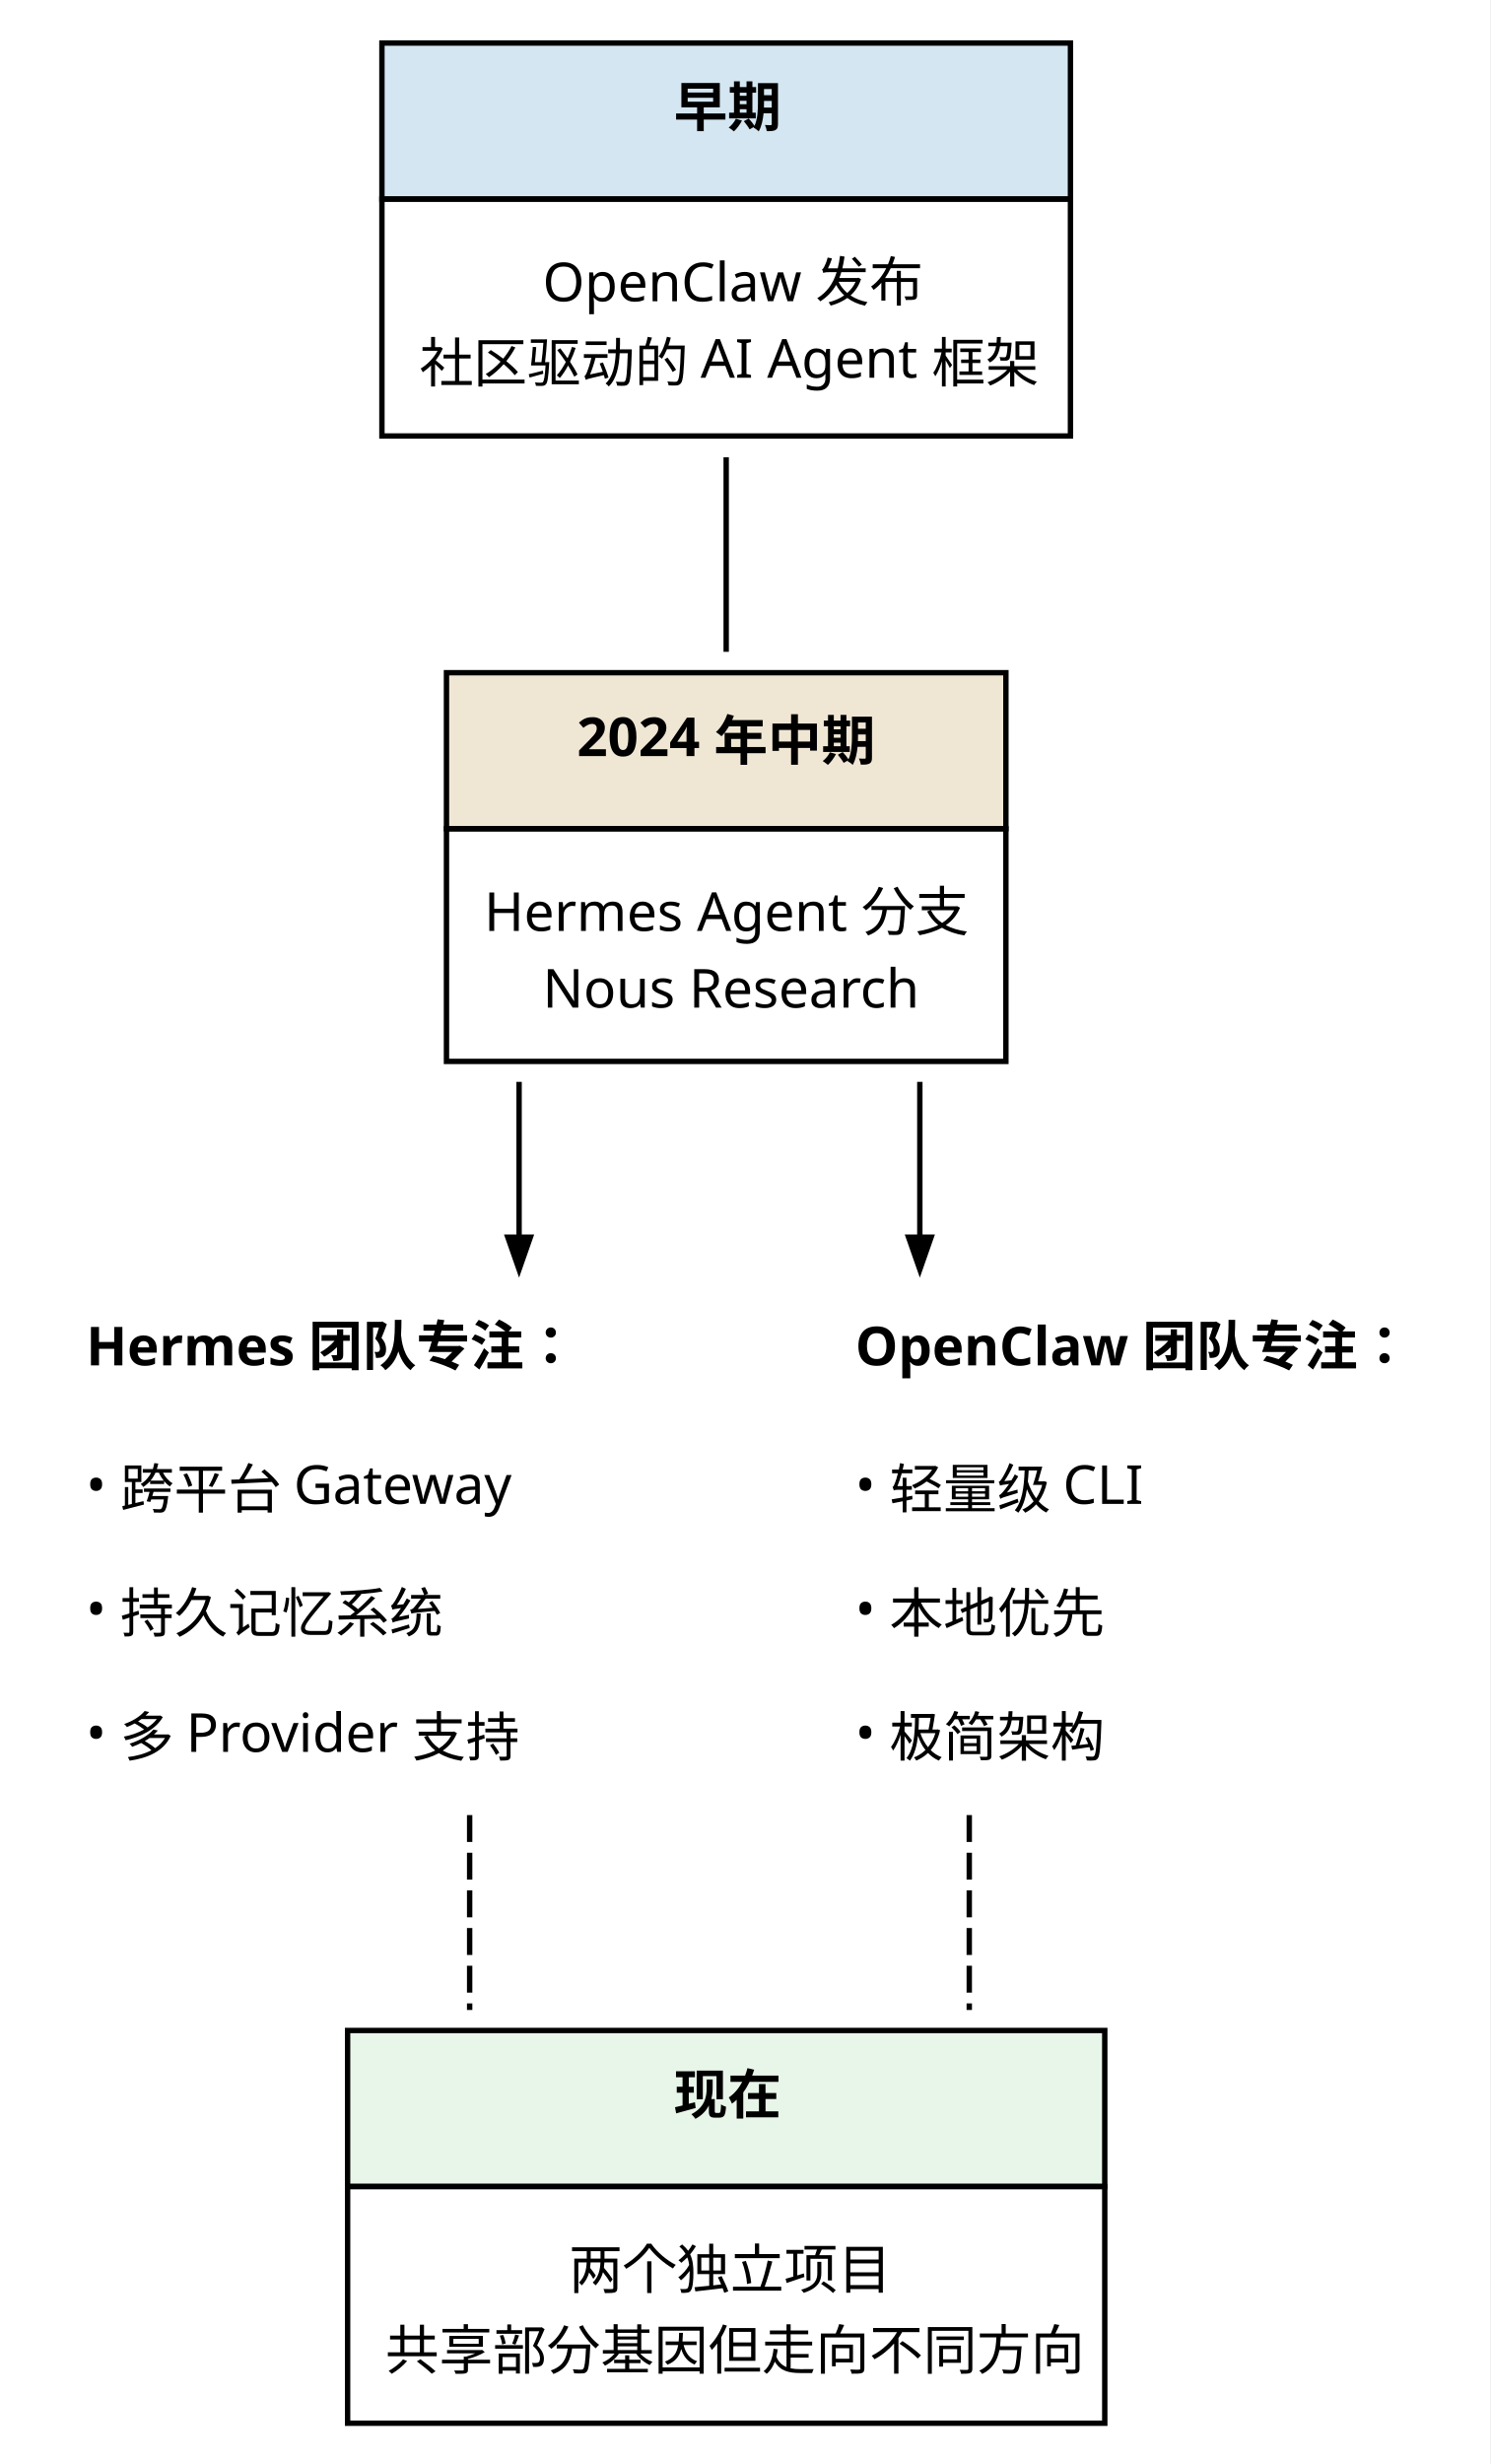
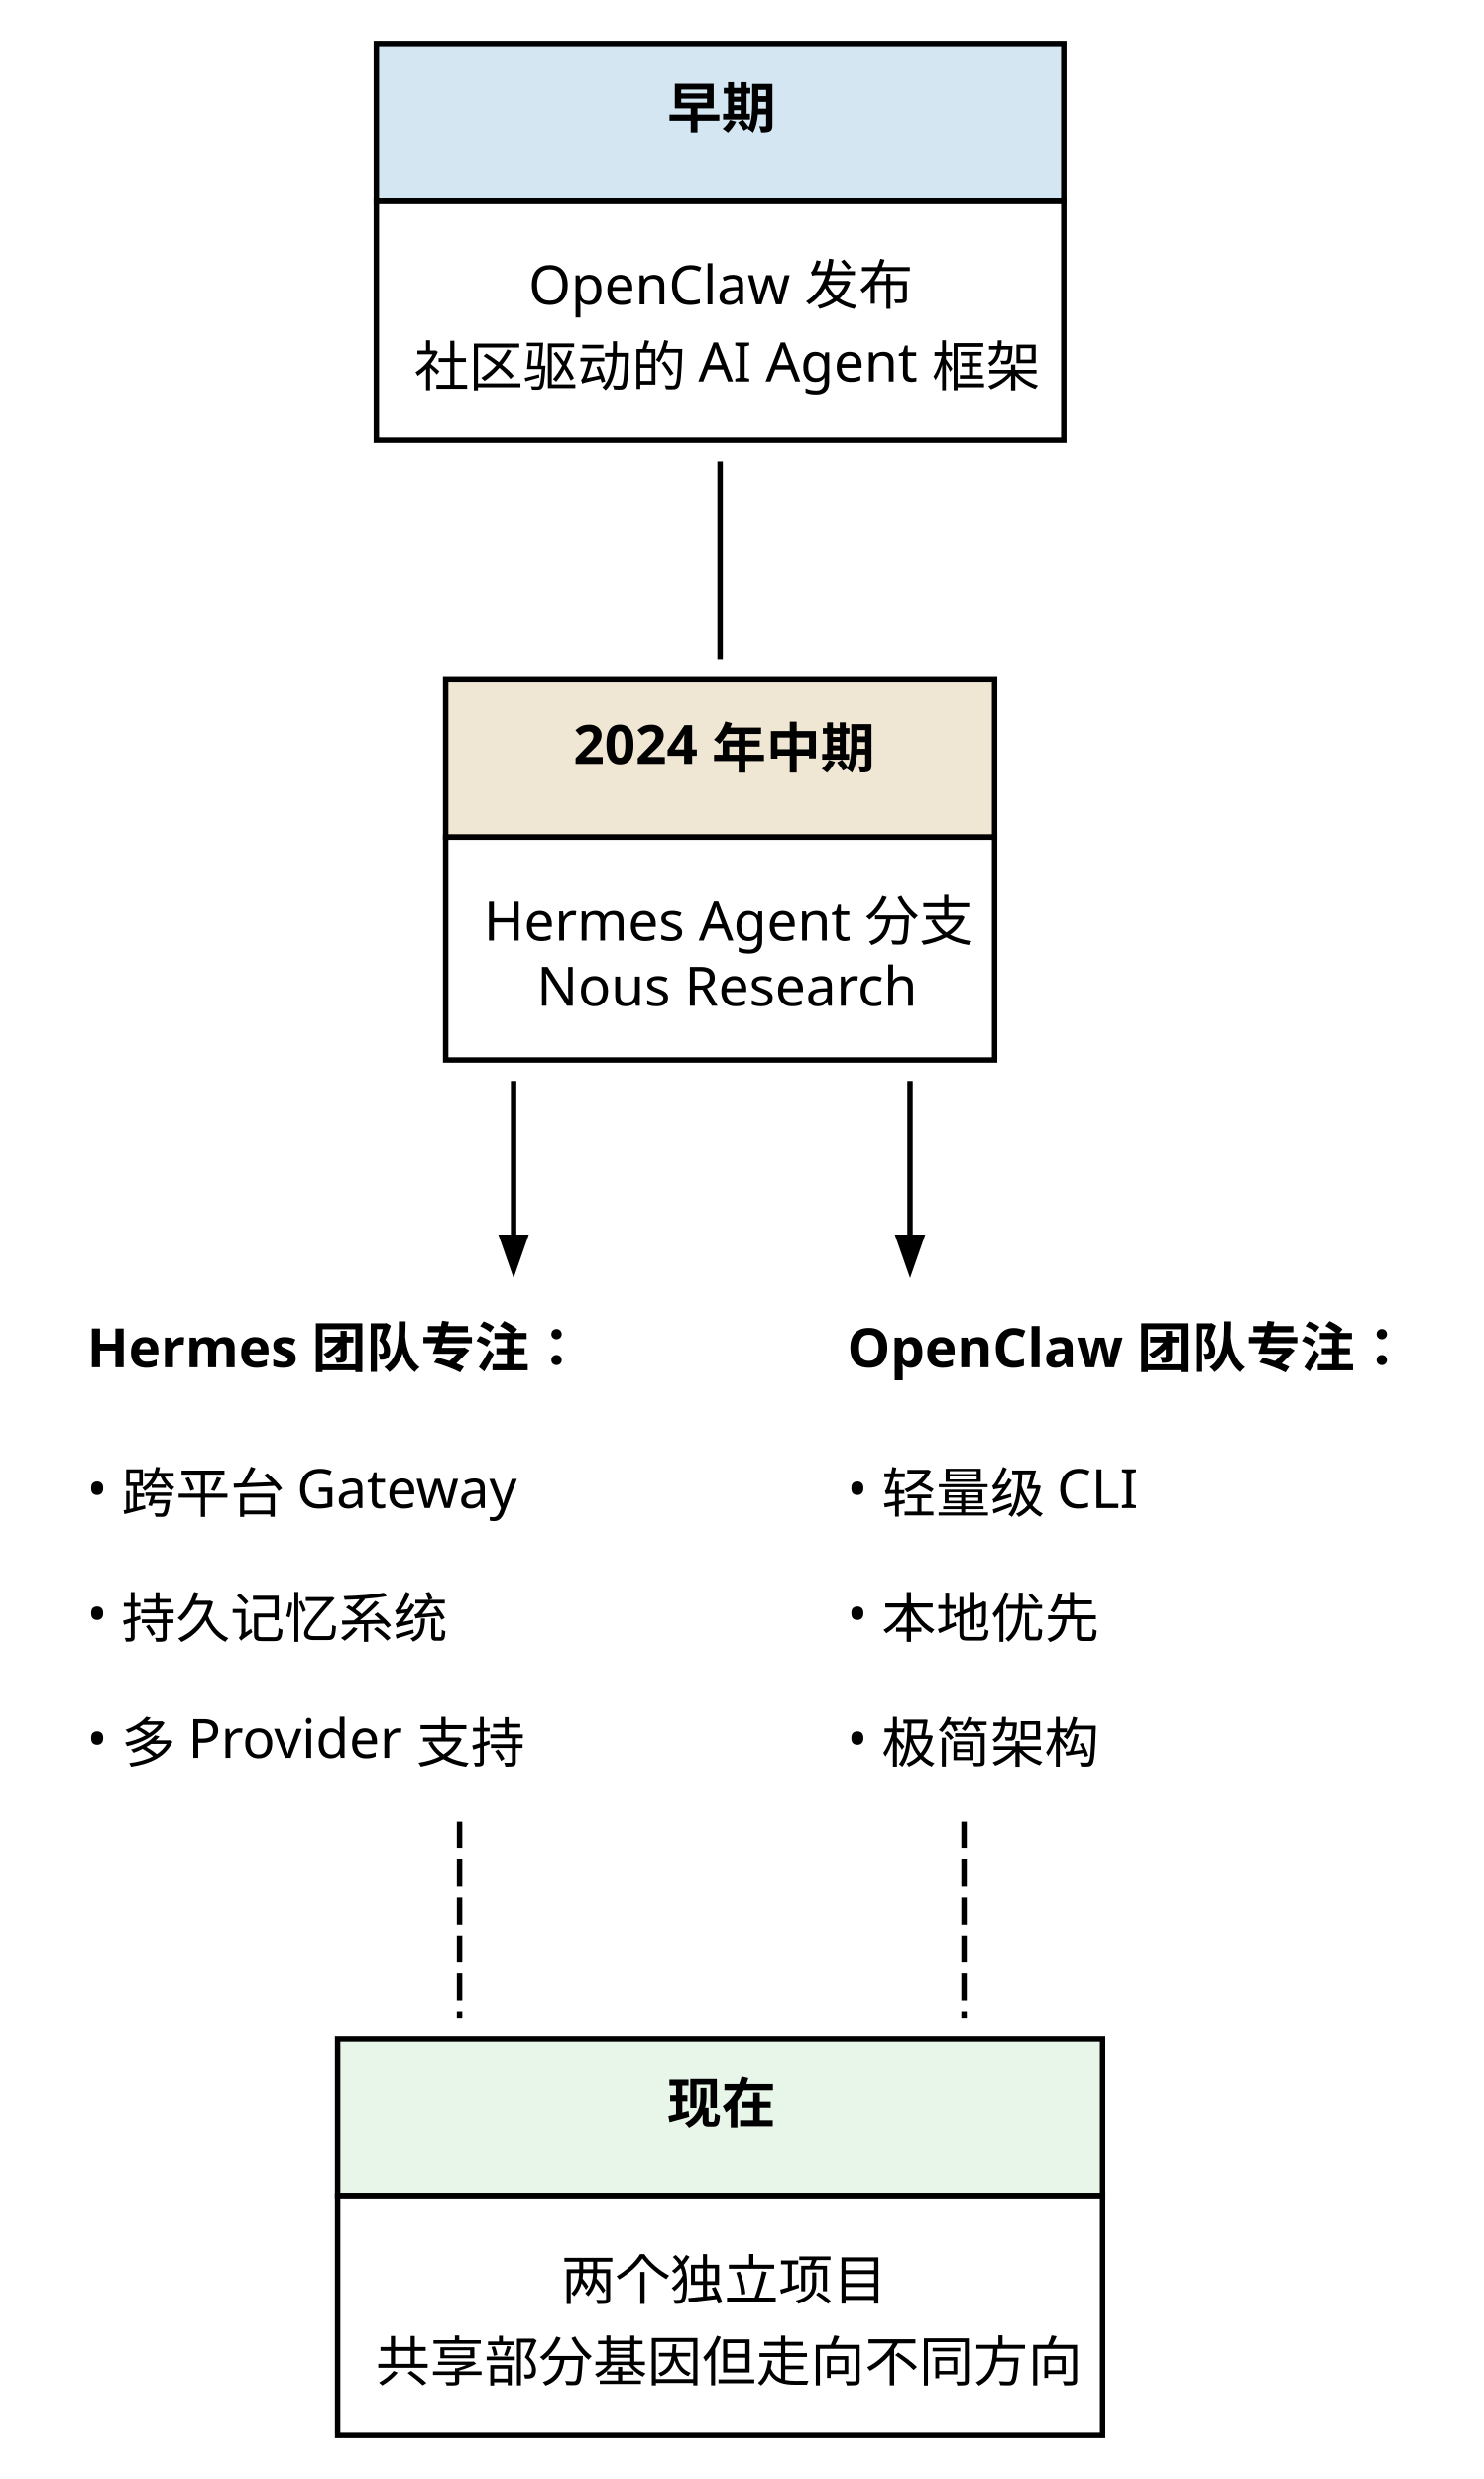
- <svg xmlns="http://www.w3.org/2000/svg" width="277pt" height="458pt" viewBox="0.00 0.00 277.00 458.00">
-   <g id="graph0" class="graph" transform="scale(1 1) rotate(0) translate(4 454.42)">
-     <polygon fill="white" stroke="none" points="-4,4 -4,-454.42 273,-454.42 273,4 -4,4" />
+ <svg xmlns="http://www.w3.org/2000/svg" width="273pt" height="456pt" viewBox="0.00 0.00 273.00 456.00">
+   <g id="graph0" class="graph" transform="scale(1 1) rotate(0) translate(4 452)">
+     <polygon fill="white" stroke="none" points="-4,4 -4,-452 269.12,-452 269.12,4 -4,4" />
    <g id="node1" class="node">
-       <polygon fill="#d4e6f1" stroke="none" points="67,-417.42 67,-446.42 195,-446.42 195,-417.42 67,-417.42" />
-       <polygon fill="none" stroke="black" points="67,-417.42 67,-446.42 195,-446.42 195,-417.42 67,-417.42" />
-       <text xml:space="preserve" text-anchor="start" x="121.25" y="-430.92" font-family="sans-serif" font-weight="bold" font-size="10.00">早期</text>
-       <polygon fill="none" stroke="black" points="67,-373.38 67,-417.42 195,-417.42 195,-373.38 67,-373.38" />
-       <text xml:space="preserve" text-anchor="start" x="96.88" y="-398.42" font-family="sans-serif" font-size="10.00">OpenClaw 发布</text>
-       <text xml:space="preserve" text-anchor="start" x="74" y="-383.38" font-family="sans-serif" font-size="10.00">社区驱动的 AI Agent 框架</text>
+       <polygon fill="#d4e6f1" stroke="none" points="65.25,-415 65.25,-444 191.75,-444 191.75,-415 65.25,-415" />
+       <polygon fill="none" stroke="black" points="65.25,-415 65.25,-444 191.75,-444 191.75,-415 65.25,-415" />
+       <text xml:space="preserve" text-anchor="start" x="118.75" y="-428.5" font-family="sans-serif" font-weight="bold" font-size="10.00">早期</text>
+       <polygon fill="none" stroke="black" points="65.25,-371 65.25,-415 191.75,-415 191.75,-371 65.25,-371" />
+       <text xml:space="preserve" text-anchor="start" x="93.25" y="-396" font-family="sans-serif" font-size="10.00">OpenClaw 发布</text>
+       <text xml:space="preserve" text-anchor="start" x="72.25" y="-381" font-family="sans-serif" font-size="10.00">社区驱动的 AI Agent 框架</text>
    </g>
    <g id="node2" class="node">
-       <polygon fill="#f0e6d4" stroke="none" points="79,-300.38 79,-329.38 183,-329.38 183,-300.38 79,-300.38" />
-       <polygon fill="none" stroke="black" points="79,-300.38 79,-329.38 183,-329.38 183,-300.38 79,-300.38" />
-       <text xml:space="preserve" text-anchor="start" x="103.25" y="-313.88" font-family="sans-serif" font-weight="bold" font-size="10.00">2024 年中期</text>
-       <polygon fill="none" stroke="black" points="79,-257.13 79,-300.38 183,-300.38 183,-257.13 79,-257.13" />
-       <text xml:space="preserve" text-anchor="start" x="86" y="-281.38" font-family="sans-serif" font-size="10.00">Hermes Agent 分支</text>
-       <text xml:space="preserve" text-anchor="start" x="96.88" y="-267.13" font-family="sans-serif" font-size="10.00">Nous Research</text>
+       <polygon fill="#f0e6d4" stroke="none" points="78,-298 78,-327 179,-327 179,-298 78,-298" />
+       <polygon fill="none" stroke="black" points="78,-298 78,-327 179,-327 179,-298 78,-298" />
+       <text xml:space="preserve" text-anchor="start" x="101.5" y="-311.5" font-family="sans-serif" font-weight="bold" font-size="10.00">2024 年中期</text>
+       <polygon fill="none" stroke="black" points="78,-257 78,-298 179,-298 179,-257 78,-257" />
+       <text xml:space="preserve" text-anchor="start" x="85" y="-279" font-family="sans-serif" font-size="10.00">Hermes Agent 分支</text>
+       <text xml:space="preserve" text-anchor="start" x="94.75" y="-267" font-family="sans-serif" font-size="10.00">Nous Research</text>
    </g>
    <g id="edge1" class="edge">
-       <path fill="none" stroke="black" d="M131,-369.43C131,-357.72 131,-344.94 131,-333.26" />
+       <path fill="none" stroke="black" d="M128.5,-367.1C128.5,-355.26 128.5,-342.35 128.5,-330.63" />
    </g>
    <g id="node3" class="node">
-       <text xml:space="preserve" text-anchor="start" x="12" y="-200.63" font-family="sans-serif" font-weight="bold" font-size="10.00">Hermes 团队专注：</text>
-       <text xml:space="preserve" text-anchor="start" x="12" y="-174.88" font-family="sans-serif" font-size="10.00">• 跨平台 Gateway</text>
-       <text xml:space="preserve" text-anchor="start" x="12" y="-151.83" font-family="sans-serif" font-size="10.00">• 持久记忆系统</text>
-       <text xml:space="preserve" text-anchor="start" x="12" y="-128.79" font-family="sans-serif" font-size="10.00">• 多 Provider 支持</text>
+       <text xml:space="preserve" text-anchor="start" x="12" y="-200.5" font-family="sans-serif" font-weight="bold" font-size="10.00">Hermes 团队专注：</text>
+       <text xml:space="preserve" text-anchor="start" x="12" y="-174.59" font-family="sans-serif" font-size="10.00">• 跨平台 Gateway</text>
+       <text xml:space="preserve" text-anchor="start" x="12" y="-151.59" font-family="sans-serif" font-size="10.00">• 持久记忆系统</text>
+       <text xml:space="preserve" text-anchor="start" x="12" y="-128.59" font-family="sans-serif" font-size="10.00">• 多 Provider 支持</text>
    </g>
    <g id="edge2" class="edge">
-       <path fill="none" stroke="black" d="M92.5,-253.33C92.5,-253.33 92.5,-224.45 92.5,-224.45" />
-       <polygon fill="black" stroke="black" points="94.6,-224.45 92.5,-218.45 90.4,-224.45 94.6,-224.45" />
+       <path fill="none" stroke="black" d="M90.5,-253.13C90.5,-253.13 90.5,-224.41 90.5,-224.41" />
+       <polygon fill="black" stroke="black" points="92.6,-224.41 90.5,-218.41 88.4,-224.41 92.6,-224.41" />
    </g>
    <g id="node4" class="node">
-       <text xml:space="preserve" text-anchor="start" x="155" y="-200.63" font-family="sans-serif" font-weight="bold" font-size="10.00">OpenClaw 团队专注：</text>
-       <text xml:space="preserve" text-anchor="start" x="155" y="-174.88" font-family="sans-serif" font-size="10.00">• 轻量级 CLI</text>
-       <text xml:space="preserve" text-anchor="start" x="155" y="-151.83" font-family="sans-serif" font-size="10.00">• 本地优先</text>
-       <text xml:space="preserve" text-anchor="start" x="155" y="-128.79" font-family="sans-serif" font-size="10.00">• 极简架构</text>
+       <text xml:space="preserve" text-anchor="start" x="151.88" y="-200.5" font-family="sans-serif" font-weight="bold" font-size="10.00">OpenClaw 团队专注：</text>
+       <text xml:space="preserve" text-anchor="start" x="151.88" y="-174.59" font-family="sans-serif" font-size="10.00">• 轻量级 CLI</text>
+       <text xml:space="preserve" text-anchor="start" x="151.88" y="-151.59" font-family="sans-serif" font-size="10.00">• 本地优先</text>
+       <text xml:space="preserve" text-anchor="start" x="151.88" y="-128.59" font-family="sans-serif" font-size="10.00">• 极简架构</text>
    </g>
    <g id="edge3" class="edge">
-       <path fill="none" stroke="black" d="M167,-253.33C167,-253.33 167,-224.45 167,-224.45" />
-       <polygon fill="black" stroke="black" points="169.1,-224.45 167,-218.45 164.9,-224.45 169.1,-224.45" />
+       <path fill="none" stroke="black" d="M163.44,-253.13C163.44,-253.13 163.44,-224.41 163.44,-224.41" />
+       <polygon fill="black" stroke="black" points="165.54,-224.41 163.44,-218.41 161.34,-224.41 165.54,-224.41" />
    </g>
    <g id="node5" class="node">
-       <polygon fill="#e8f5e9" stroke="none" points="60.62,-48 60.62,-77 201.38,-77 201.38,-48 60.62,-48" />
-       <polygon fill="none" stroke="black" points="60.62,-48 60.62,-77 201.38,-77 201.38,-48 60.62,-48" />
-       <text xml:space="preserve" text-anchor="start" x="121.25" y="-61.5" font-family="sans-serif" font-weight="bold" font-size="10.00">现在</text>
-       <polygon fill="none" stroke="black" points="60.62,-4 60.62,-48 201.38,-48 201.38,-4 60.62,-4" />
-       <text xml:space="preserve" text-anchor="start" x="101.75" y="-29" font-family="sans-serif" font-size="10.00">两个独立项目</text>
-       <text xml:space="preserve" text-anchor="start" x="67.62" y="-14" font-family="sans-serif" font-size="10.00">共享部分基因但走向不同方向</text>
+       <polygon fill="#e8f5e9" stroke="none" points="58.12,-48 58.12,-77 198.88,-77 198.88,-48 58.12,-48" />
+       <polygon fill="none" stroke="black" points="58.12,-48 58.12,-77 198.88,-77 198.88,-48 58.12,-48" />
+       <text xml:space="preserve" text-anchor="start" x="118.75" y="-61.5" font-family="sans-serif" font-weight="bold" font-size="10.00">现在</text>
+       <polygon fill="none" stroke="black" points="58.12,-4 58.12,-48 198.88,-48 198.88,-4 58.12,-4" />
+       <text xml:space="preserve" text-anchor="start" x="99.25" y="-29" font-family="sans-serif" font-size="10.00">两个独立项目</text>
+       <text xml:space="preserve" text-anchor="start" x="65.12" y="-14" font-family="sans-serif" font-size="10.00">共享部分基因但走向不同方向</text>
    </g>
    <g id="edge4" class="edge">
-       <path fill="none" stroke="black" stroke-dasharray="5,2" d="M83.31,-117.04C83.31,-105.02 83.31,-92.33 83.31,-80.81" />
+       <path fill="none" stroke="black" stroke-dasharray="5,2" d="M80.56,-117C80.56,-104.99 80.56,-92.3 80.56,-80.79" />
    </g>
    <g id="edge5" class="edge">
-       <path fill="none" stroke="black" stroke-dasharray="5,2" d="M176.19,-117.04C176.19,-105.02 176.19,-92.33 176.19,-80.81" />
+       <path fill="none" stroke="black" stroke-dasharray="5,2" d="M173.38,-117C173.38,-104.99 173.38,-92.3 173.38,-80.79" />
    </g>
  </g>
</svg>
